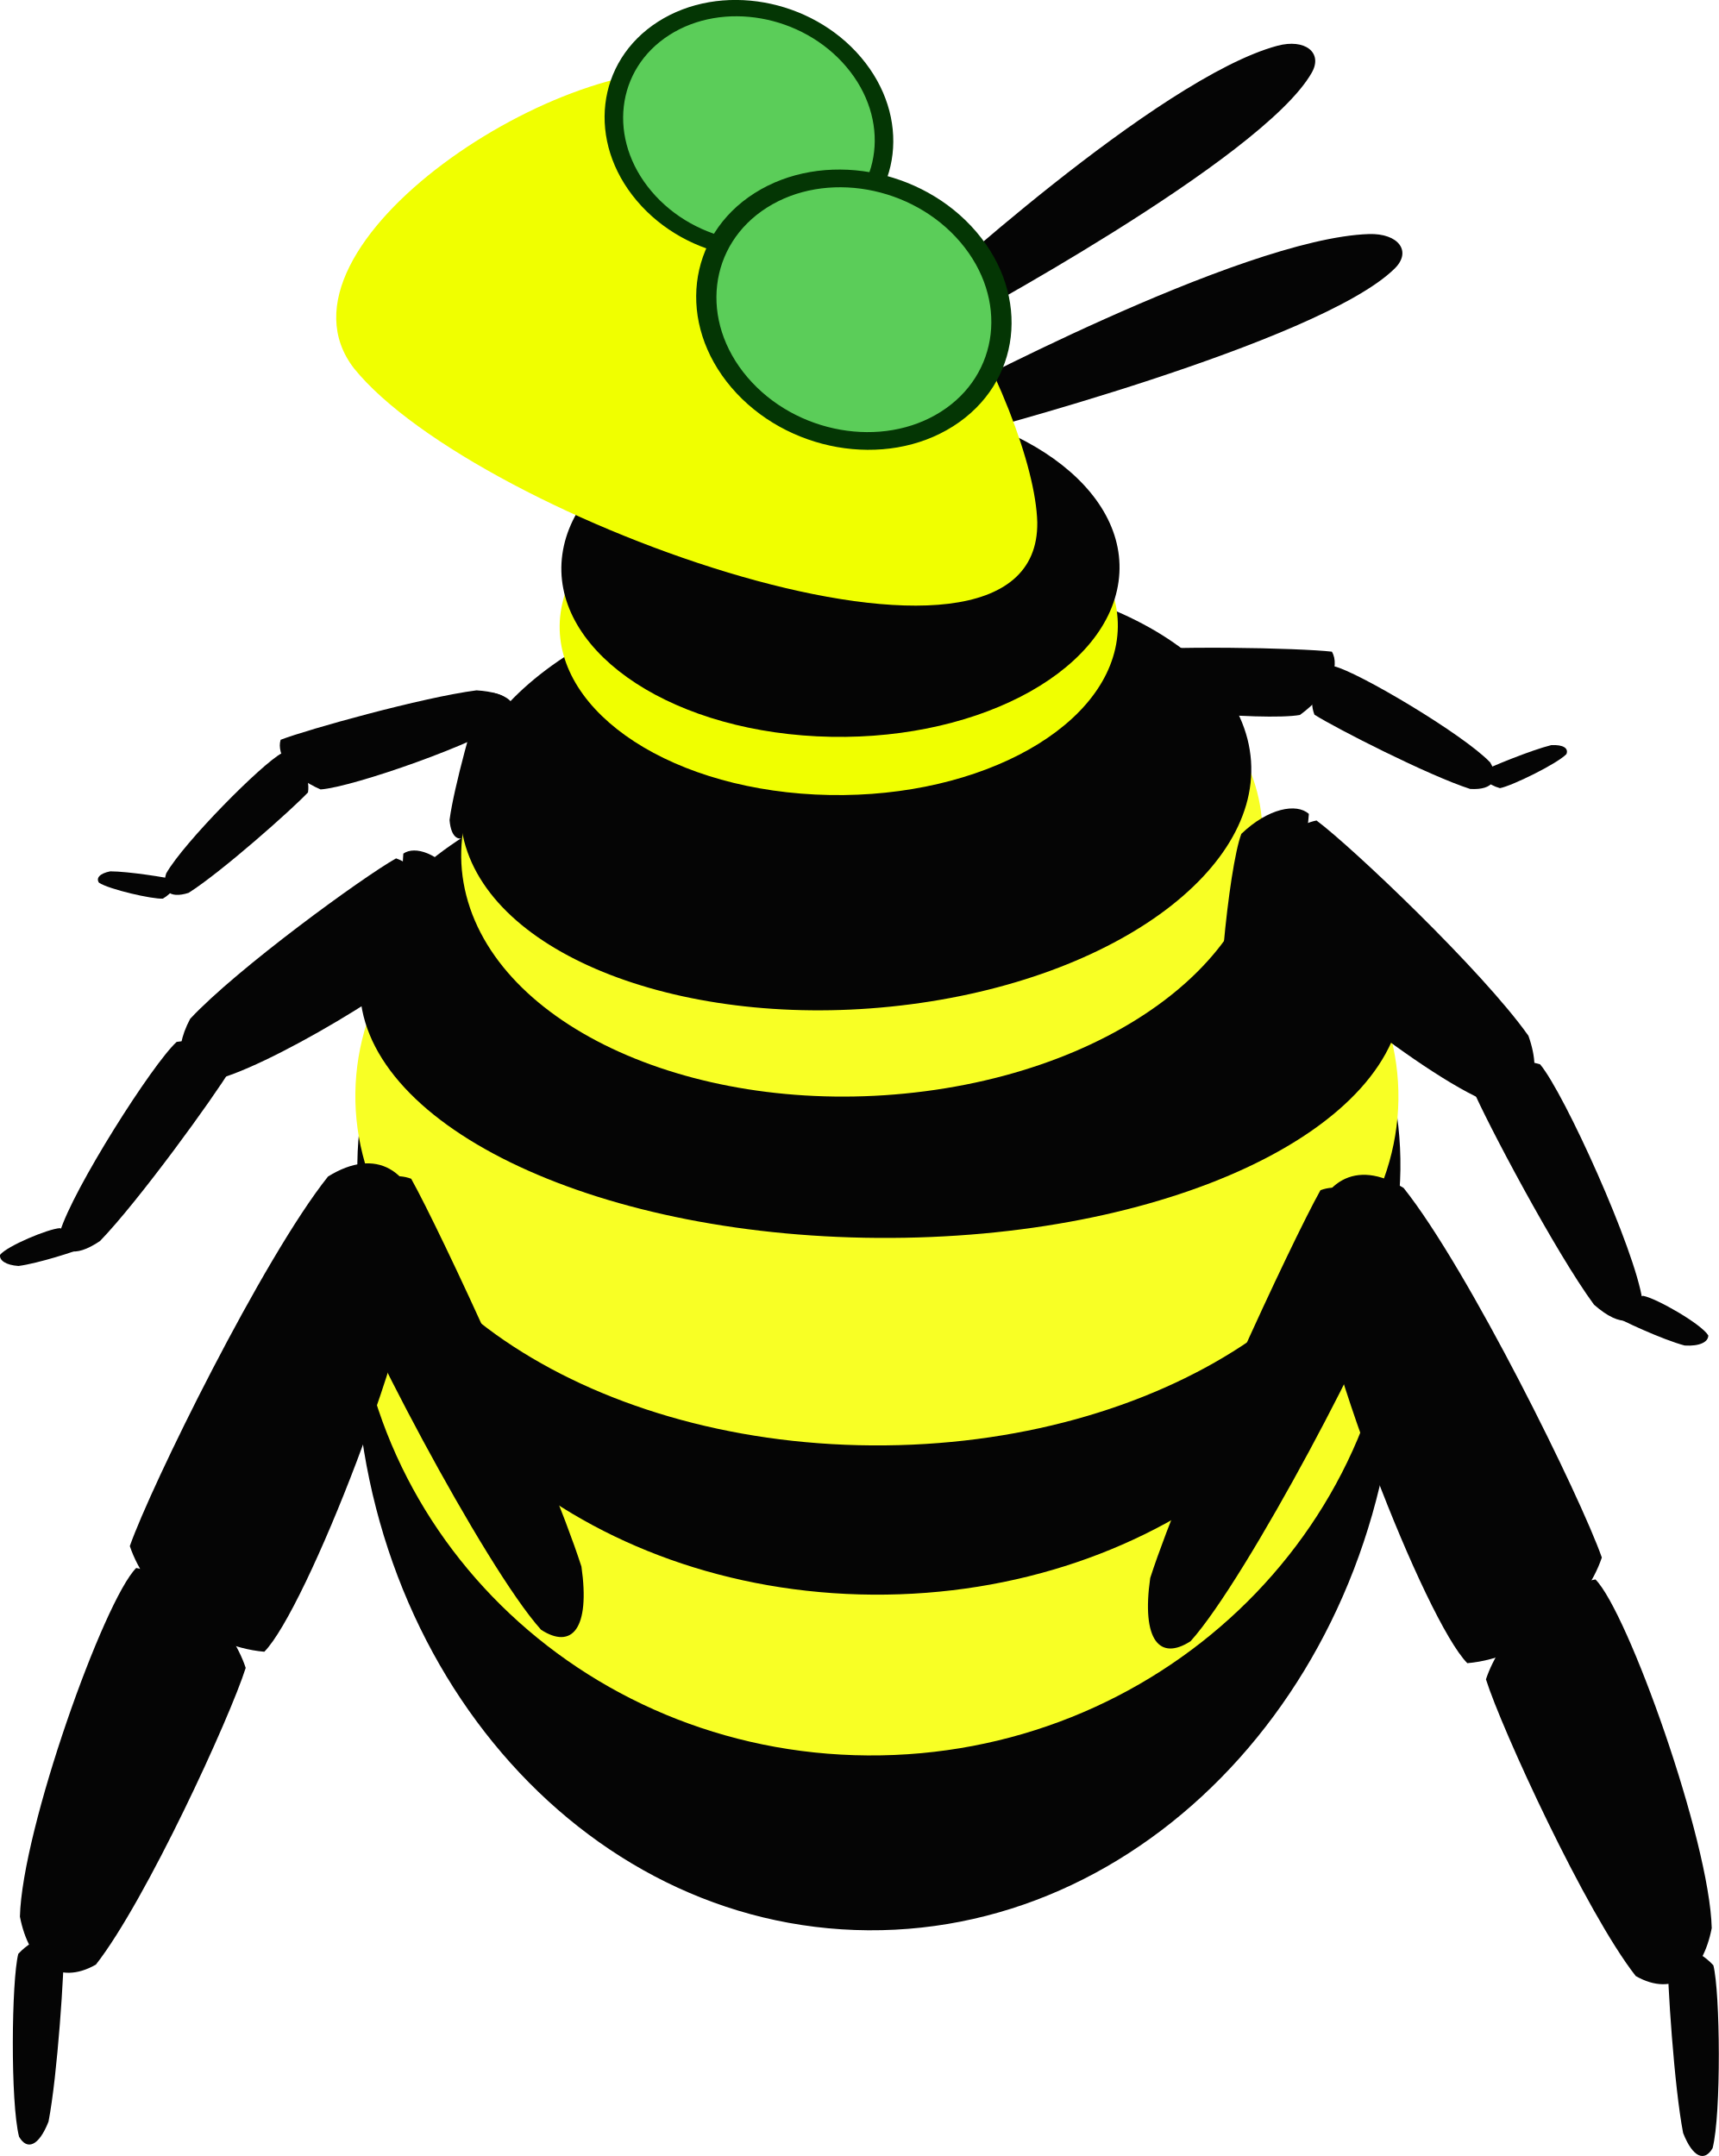
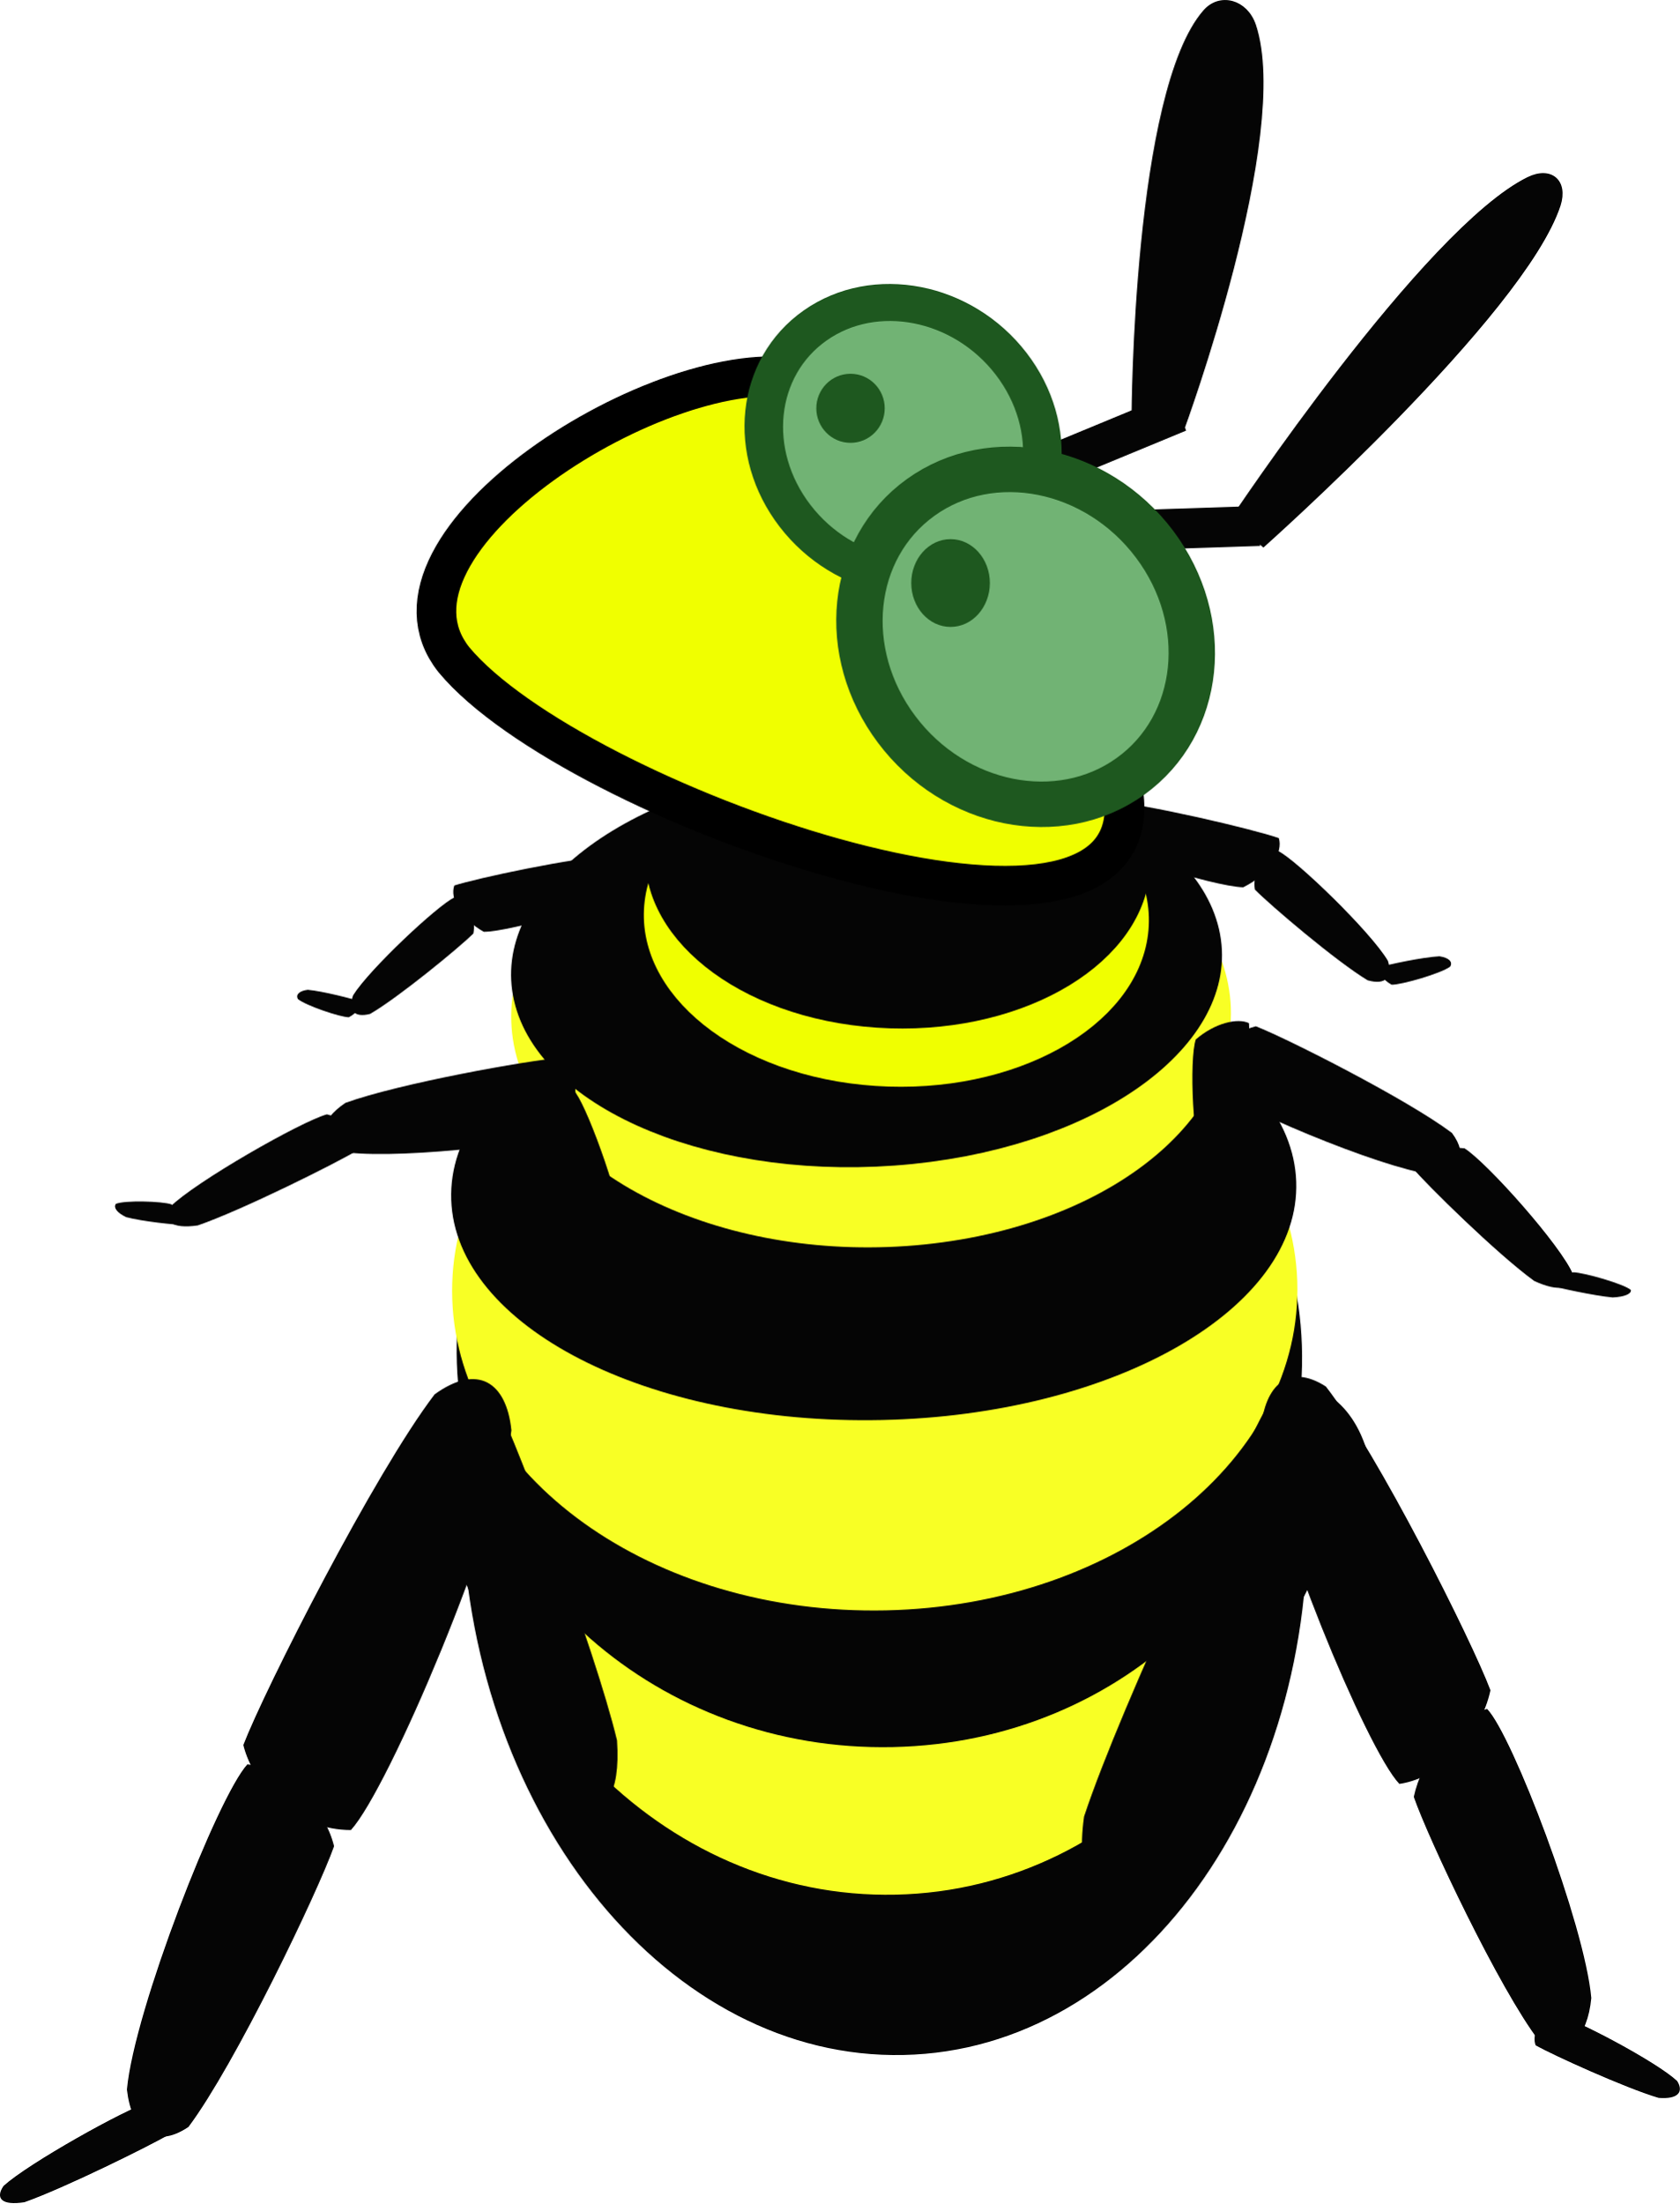
- <svg xmlns="http://www.w3.org/2000/svg" width="179.61" height="225.328" viewBox="0 0 47.522 59.618" version="1.1" id="svg5">
+ <svg xmlns="http://www.w3.org/2000/svg" xmlns:xlink="http://www.w3.org/1999/xlink" width="217.765" height="285.497" viewBox="0 0 57.617 75.538" version="1.1" id="svg5">
  <defs id="defs2" />
-   <g id="layer1" transform="translate(-54.63493,-86.96904)">
-     <path id="path117403" style="fill:#050505;stroke-width:1.041;stroke-linecap:round;stroke-linejoin:round" d="m 80.529,98.059 0.716,0.951 c 0,0 9.87,-2.555 11.953,-4.618 0.479,-0.474 0.101,-0.977 -0.716,-0.951 -3.551,0.114 -11.953,4.618 -11.953,4.618 z" />
-     <path id="rect115545" style="fill:#050505;stroke-width:1.017;stroke-linecap:round;stroke-linejoin:round" d="m 80.026,95.231 0.95,0.743 c 0,0 8.562,-4.586 9.928,-6.997 0.314,-0.554 -0.188,-0.947 -0.95,-0.743 -3.314,0.888 -9.928,6.997 -9.928,6.997 z" />
-     <g id="g18128" transform="matrix(0.2617529,-0.845118,0.8353017,0.1582582,-57.06262,162.5802)">
-       <path id="path18105" style="fill:#050505;stroke-width:0.068;stroke-linejoin:bevel" d="m 90.073,143.472 c -0.117,0.457 0.143,0.643 0.743,0.364 0.969,-0.724 2.982,-2.711 3.432,-3.235 0.031,-0.413 -0.314,-0.819 -0.916,-0.836 -0.582,0.378 -2.792,2.82 -3.259,3.706 z" />
-       <path id="path18000" style="fill:#050505;stroke-width:0.108;stroke-linejoin:bevel" d="m 93.069,140.077 c 0.317,-0.551 0.871,-0.396 1.408,0.593 0.578,1.84 1.271,6.089 1.342,7.11 -0.391,0.406 -1.293,0.341 -2.143,-0.386 -0.406,-1.054 -0.894,-5.952 -0.608,-7.316 z" />
-       <path id="path18120" style="fill:#050505;stroke-width:0.085;stroke-linejoin:bevel" d="m 93.328,153.798 c -0.451,0.465 -0.848,0.384 -0.942,-0.366 0.17,-1.428 1.086,-4.774 1.383,-5.586 0.46,-0.355 1.173,-0.373 1.612,0.144 -0.036,0.812 -1.345,4.694 -2.054,5.807 z" />
-       <path id="path18122" style="fill:#050505;stroke-width:0.036;stroke-linejoin:bevel" d="m 94.026,156.105 c 0.19,0.019 0.281,-0.185 0.189,-0.562 -0.267,-0.571 -1.027,-1.692 -1.231,-1.932 -0.175,0.034 -0.364,0.327 -0.399,0.745 0.136,0.35 1.083,1.547 1.441,1.749 z" />
-     </g>
-     <g id="g18138" transform="matrix(-0.3912714,-0.6992138,-0.6876412,0.3241688,201.5053,126.5174)">
-       <path id="path18130" style="fill:#050505;stroke-width:0.068;stroke-linejoin:bevel" d="m 90.073,143.472 c -0.117,0.457 0.143,0.643 0.743,0.364 0.969,-0.724 2.982,-2.711 3.432,-3.235 0.031,-0.413 -0.314,-0.819 -0.916,-0.836 -0.582,0.378 -2.792,2.82 -3.259,3.706 z" />
-       <path id="path18132" style="fill:#050505;stroke-width:0.108;stroke-linejoin:bevel" d="m 93.069,140.077 c 0.317,-0.551 0.871,-0.396 1.408,0.593 0.578,1.84 1.271,6.089 1.342,7.11 -0.391,0.406 -1.293,0.341 -2.143,-0.386 -0.406,-1.054 -0.894,-5.952 -0.608,-7.316 z" />
-       <path id="path18134" style="fill:#050505;stroke-width:0.085;stroke-linejoin:bevel" d="m 93.328,153.798 c -0.451,0.465 -0.848,0.384 -0.942,-0.366 0.17,-1.428 1.086,-4.774 1.383,-5.586 0.46,-0.355 1.173,-0.373 1.612,0.144 -0.036,0.812 -1.345,4.694 -2.054,5.807 z" />
-       <path id="path18136" style="fill:#050505;stroke-width:0.036;stroke-linejoin:bevel" d="m 94.026,156.105 c 0.19,0.019 0.281,-0.185 0.189,-0.562 -0.267,-0.571 -1.027,-1.692 -1.231,-1.932 -0.175,0.034 -0.364,0.327 -0.399,0.745 0.136,0.35 1.083,1.547 1.441,1.749 z" />
-     </g>
-     <g id="g4846" transform="matrix(0.01459006,-1.053462,-1.343695,-0.00899471,244.2649,205.851)">
-       <ellipse style="fill:#050505;fill-opacity:1;stroke-width:0.277;stroke-linejoin:bevel" id="path846" cx="76.773" cy="123.923" rx="15.65" ry="10.731" />
-       <ellipse style="fill:#f8ff25;fill-opacity:1;stroke-width:0.254;stroke-linejoin:bevel" id="ellipse1398" cx="78.945" cy="123.984" rx="13.233" ry="10.731" />
-       <ellipse style="fill:#050505;fill-opacity:1;stroke-width:0.234;stroke-linejoin:bevel" id="ellipse1840" cx="81.178" cy="123.923" rx="11.245" ry="10.731" />
-       <ellipse style="fill:#f8ff25;fill-opacity:1;stroke-width:0.212;stroke-linejoin:bevel" id="ellipse1842" cx="83.014" cy="123.984" rx="9.164" ry="10.731" />
-       <ellipse style="fill:#050505;fill-opacity:1;stroke-width:0.179;stroke-linejoin:bevel" id="ellipse1844" cx="85.86" cy="123.923" rx="6.563" ry="10.731" />
-     </g>
-     <g id="g4839" transform="matrix(-0.2319883,-0.9030132,-1.123103,0.1466737,240.409,185.9367)">
+   <g id="layer1" transform="translate(-48.32169,-77.46625)">
+     <use x="0" y="0" xlink:href="#rect76516" id="use78163" transform="matrix(0.9444497,-0.3551362,0.30415,0.9444497,-26.7083,33.90042)" width="100%" height="100%" />
+     <rect style="fill:#050505;fill-opacity:1;stroke:none;stroke-width:2.353;stroke-linecap:round;stroke-linejoin:round;stroke-miterlimit:4;stroke-dasharray:none;stroke-opacity:1;paint-order:stroke fill markers" id="rect76516" width="1.371" height="6.467" x="-99.158" y="-88.783" transform="matrix(-0.02832063,-0.9995989,-0.9994533,0.03306334,0,0)" />
+     <path id="path117403-5" style="fill:#050505;stroke-width:1.392;stroke-linecap:round;stroke-linejoin:round" d="m 88.93,92.223 -1.798,-0.5 c 0,0 0.042,-11.141 2.468,-13.905 0.558,-0.636 1.508,-0.371 1.798,0.5 1.262,3.79 -2.468,13.905 -2.468,13.905 z" />
+     <path id="path22857-2" style="fill:#050505;stroke-width:1.311;stroke-linecap:round;stroke-linejoin:round" d="m 91.654,96.24 -1.133,-0.982 c 0,0 6.627,-9.963 10.19,-11.718 0.819,-0.404 1.418,0.116 1.133,0.982 -1.24,3.769 -10.19,11.718 -10.19,11.718 z" />
+     <ellipse style="fill:#050505;fill-opacity:1;stroke-width:0.352;stroke-linejoin:bevel" id="path846" cx="-130.852" cy="-74.169" rx="18.758" ry="14.495" transform="matrix(-0.03448445,-0.9994052,-0.9997687,0.02150934,0,0)" />
+     <ellipse style="fill:#f8ff25;fill-opacity:1;stroke-width:0.324;stroke-linejoin:bevel" id="ellipse1398" cx="-128.248" cy="-74.087" rx="15.861" ry="14.495" transform="matrix(-0.03448445,-0.9994052,-0.9997687,0.02150934,0,0)" />
+     <ellipse style="fill:#050505;fill-opacity:1;stroke-width:0.298;stroke-linejoin:bevel" id="ellipse1840" cx="-125.571" cy="-74.169" rx="13.477" ry="14.495" transform="matrix(-0.03448445,-0.9994052,-0.9997687,0.02150934,0,0)" />
+     <ellipse style="fill:#f8ff25;fill-opacity:1;stroke-width:0.269;stroke-linejoin:bevel" id="ellipse1842" cx="-123.371" cy="-74.087" rx="10.984" ry="14.495" transform="matrix(-0.03448445,-0.9994052,-0.9997687,0.02150934,0,0)" />
+     <ellipse style="fill:#050505;fill-opacity:1;stroke-width:0.228;stroke-linejoin:bevel" id="ellipse1844" cx="-119.96" cy="-74.169" rx="7.867" ry="14.495" transform="matrix(-0.03448445,-0.9994052,-0.9997687,0.02150934,0,0)" />
+     <g id="g4839" transform="matrix(-0.2410329,-1.039669,-1.253844,0.1278987,257.1351,204.3703)">
      <ellipse style="fill:#f8ff25;fill-opacity:1;stroke-width:0.183;stroke-linejoin:bevel" id="ellipse4835" cx="103.697" cy="122.777" rx="7.573" ry="9.735" />
      <ellipse style="fill:#050505;fill-opacity:1;stroke-width:0.17;stroke-linejoin:bevel" id="ellipse4833" cx="105.319" cy="122.589" rx="6.563" ry="9.641" />
    </g>
-     <g id="g18533" transform="matrix(0.4854251,0.6041665,-0.5407942,0.4506801,94.59075,2.867858)">
-       <g id="g18112" transform="translate(2.942308,-12.11538)">
-         <path id="path17998" style="fill:#050505;stroke-width:0.167;stroke-linejoin:bevel" d="m 81.84,151.408 c -0.729,0.762 -1.6,0.499 -2.144,-0.954 -0.307,-2.671 0.059,-8.791 0.305,-10.253 0.799,-0.549 2.285,-0.388 3.446,0.715 0.301,1.536 -0.64,8.566 -1.608,10.492 z" />
-         <path id="path18103" style="fill:#050505;stroke-width:0.119;stroke-linejoin:bevel" d="m 82.568,159.692 c 0.557,0.531 1.047,0.221 1.16,-1.009 -0.213,-2.183 -1.351,-7.063 -1.72,-8.212 -0.568,-0.351 -1.447,-0.054 -1.988,0.964 0.047,1.269 1.671,6.817 2.548,8.257 z" />
-         <path id="path18107" style="fill:#050505;stroke-width:0.108;stroke-linejoin:bevel" d="m 87.036,144.091 c 0.102,0.627 -0.425,0.858 -1.466,0.431 -1.611,-1.06 -4.834,-3.915 -5.534,-4.661 0.046,-0.561 0.786,-1.081 1.904,-1.055 0.981,0.56 4.455,4.047 5.096,5.285 z" />
-       </g>
-       <path id="path18118" style="fill:#050505;stroke-width:0.044;stroke-linejoin:bevel" d="m 84.765,149.967 c 0.133,0.164 0.415,0.076 0.728,-0.29 0.371,-0.653 0.91,-2.12 0.992,-2.467 -0.176,-0.11 -0.628,-0.03 -1.084,0.268 -0.25,0.379 -0.716,2.05 -0.636,2.488 z" />
+     <g id="g85882" transform="matrix(-0.08502437,-0.6718796,-0.7657144,0.07460501,161.1199,136.0167)">
+       <path id="path17998" style="fill:#050505;stroke-width:0.169;stroke-linejoin:bevel" d="m 42.56,127.442 c 0.649,0.829 1.601,0.706 2.388,-0.592 0.72,-2.489 1.251,-8.348 1.212,-9.771 -0.755,-0.637 -2.335,-0.702 -3.716,0.176 -0.545,1.413 -0.609,8.219 0.117,10.188 z" />
+       <path id="path18103" style="fill:#050505;stroke-width:0.12;stroke-linejoin:bevel" d="m 40.56,135.195 c -0.663,0.422 -1.13,0.056 -1.065,-1.127 0.549,-2.039 2.47,-6.504 3.028,-7.539 0.647,-0.251 1.524,0.159 1.938,1.205 -0.239,1.197 -2.768,6.223 -3.901,7.461 z" />
+       <path id="path18107" style="fill:#050505;stroke-width:0.108;stroke-linejoin:bevel" d="m 36.962,115.306 c -0.552,0.27 -0.393,0.844 0.604,1.479 1.852,0.755 6.127,1.85 7.153,2.017 0.405,-0.357 0.335,-1.275 -0.401,-2.202 -1.061,-0.508 -5.987,-1.456 -7.356,-1.294 z" />
+       <path id="path18118" style="fill:#050505;stroke-width:0.044;stroke-linejoin:bevel" d="m 40.984,137.571 c -0.164,0.136 -0.446,0.011 -0.719,-0.381 -0.291,-0.674 -0.637,-2.144 -0.671,-2.485 0.201,-0.079 0.662,0.063 1.095,0.413 0.205,0.396 0.444,2.049 0.295,2.453 z" />
    </g>
-     <g id="g14903" transform="matrix(0.0956905,-0.6851419,-1.021213,-0.05048294,192.765,181.5782)">
+     <g id="g14903" transform="matrix(0.1059046,-0.8493818,-1.146431,-0.07646412,208.2565,206.448)">
      <ellipse style="fill:#f0ff00;fill-opacity:1;stroke-width:0.308;stroke-linejoin:bevel" id="path9417" cx="103.803" cy="122.279" rx="6.793" ry="7.529" />
      <ellipse style="fill:#050505;fill-opacity:1;stroke-width:0.308;stroke-linejoin:bevel" id="ellipse11237" cx="106.139" cy="122.452" rx="6.793" ry="7.529" />
    </g>
-     <g id="g113312" transform="translate(0.8715347,-7.315884)">
-       <path id="path18002" style="fill:#050505;stroke-width:0.159;stroke-linejoin:bevel" d="m 68.722,139.351 c 0.855,0.553 1.364,-0.026 1.117,-1.748 -0.949,-2.926 -3.89,-9.263 -4.707,-10.723 -0.812,-0.304 -1.806,0.379 -2.154,1.945 0.457,1.726 4.208,8.825 5.744,10.525 z" />
-       <g id="g887" transform="matrix(-0.2163118,-0.8921807,-0.7907532,0.193509,181.429,167.382)">
-         <path id="rect15412" style="fill:#050505;stroke-width:0.238;stroke-linejoin:bevel" d="m 71.551,127.118 c 1.657,-0.109 2.609,0.878 2.076,2.72 -1.922,2.801 -7.778,8.316 -9.394,9.5 -1.566,-0.153 -3.443,-1.562 -4.054,-3.594 0.936,-1.716 8.37,-7.611 11.372,-8.626 z" />
-         <path id="path18114" style="fill:#050505;stroke-width:0.195;stroke-linejoin:bevel" d="m 54.178,145.931 c -1.428,0.075 -2.307,-0.697 -1.947,-2.124 1.51,-2.163 6.275,-6.41 7.609,-7.319 1.364,0.128 3.066,1.233 3.707,2.814 -0.716,1.326 -6.827,5.859 -9.369,6.629 z" />
-         <path id="path18116" style="fill:#050505;stroke-width:0.08;stroke-linejoin:bevel" d="m 47.743,147.72 c -0.457,-0.152 -0.423,-0.571 0.233,-1.092 1.285,-0.666 4.347,-1.745 5.096,-1.936 0.36,0.225 0.445,0.881 0.029,1.591 -0.725,0.436 -4.3,1.456 -5.358,1.438 z" />
-       </g>
-     </g>
-     <g id="g18545" transform="matrix(-0.6754915,0.6216933,0.5512923,0.5989984,76.44925,-18.63098)">
+     <g id="g18545" transform="matrix(-0.603805,0.4993672,0.6380402,0.3716038,59.75424,23.6387)">
      <g id="g18541" transform="translate(2.942308,-12.11538)">
        <path id="path18535" style="fill:#050505;stroke-width:0.167;stroke-linejoin:bevel" d="m 81.84,151.408 c -0.729,0.762 -1.6,0.499 -2.144,-0.954 -0.307,-2.671 0.059,-8.791 0.305,-10.253 0.799,-0.549 2.285,-0.388 3.446,0.715 0.301,1.536 -0.64,8.566 -1.608,10.492 z" />
        <path id="path18537" style="fill:#050505;stroke-width:0.119;stroke-linejoin:bevel" d="m 82.568,159.692 c 0.557,0.531 1.047,0.221 1.16,-1.009 -0.213,-2.183 -1.351,-7.063 -1.72,-8.212 -0.568,-0.351 -1.447,-0.054 -1.988,0.964 0.047,1.269 1.671,6.817 2.548,8.257 z" />
        <path id="path18539" style="fill:#050505;stroke-width:0.108;stroke-linejoin:bevel" d="m 87.036,144.091 c 0.102,0.627 -0.425,0.858 -1.466,0.431 -1.611,-1.06 -4.834,-3.915 -5.534,-4.661 0.046,-0.561 0.786,-1.081 1.904,-1.055 0.981,0.56 4.455,4.047 5.096,5.285 z" />
      </g>
      <path id="path18543" style="fill:#050505;stroke-width:0.044;stroke-linejoin:bevel" d="m 84.765,149.967 c 0.133,0.164 0.415,0.076 0.728,-0.29 0.371,-0.653 0.91,-2.12 0.992,-2.467 -0.176,-0.11 -0.628,-0.03 -1.084,0.268 -0.25,0.379 -0.716,2.05 -0.636,2.488 z" />
    </g>
-     <path id="ellipse4848" style="fill:#f0ff00;stroke-width:0.157;stroke-linejoin:bevel" d="m 83.314,101.412 c -0.082,-3.113 -4.348,-11.41 -9.107,-12.41 -3.851,-0.81 -12.412,4.752 -9.784,8.154 3.345,4.15 18.962,9.786 18.891,4.257 z" />
-     <ellipse style="fill:#5bcd59;fill-opacity:1;stroke:#043604;stroke-width:0.483;stroke-linejoin:bevel;stroke-miterlimit:4;stroke-dasharray:none;stroke-opacity:1" id="ellipse8628" cx="0.997" cy="117.915" rx="3.438" ry="3.649" transform="matrix(-0.8424884,0.5387145,0.646075,0.763274,0,0)" />
-     <g id="g113404" transform="matrix(-1,0,0,1,156.2758,-6.999426)">
+     <g id="g18128" transform="matrix(0.4252114,-0.8506074,0.7977144,0.3464429,-66.44817,136.5069)">
+       <path id="path18105" style="fill:#050505;stroke-width:0.068;stroke-linejoin:bevel" d="m 90.073,143.472 c -0.117,0.457 0.143,0.643 0.743,0.364 0.969,-0.724 2.982,-2.711 3.432,-3.235 0.031,-0.413 -0.314,-0.819 -0.916,-0.836 -0.582,0.378 -2.792,2.82 -3.259,3.706 z" />
+       <path id="path18000" style="fill:#050505;stroke-width:0.108;stroke-linejoin:bevel" d="m 93.069,140.077 c 0.317,-0.551 0.871,-0.396 1.408,0.593 0.578,1.84 1.271,6.089 1.342,7.11 -0.391,0.406 -1.293,0.341 -2.143,-0.386 -0.406,-1.054 -0.894,-5.952 -0.608,-7.316 z" />
+       <path id="path18120" style="fill:#050505;stroke-width:0.085;stroke-linejoin:bevel" d="m 93.328,153.798 c -0.451,0.465 -0.848,0.384 -0.942,-0.366 0.17,-1.428 1.086,-4.774 1.383,-5.586 0.46,-0.355 1.173,-0.373 1.612,0.144 -0.036,0.812 -1.345,4.694 -2.054,5.807 z" />
+       <path id="path18122" style="fill:#050505;stroke-width:0.036;stroke-linejoin:bevel" d="m 94.026,156.105 c 0.19,0.019 0.281,-0.185 0.189,-0.562 -0.267,-0.571 -1.027,-1.692 -1.231,-1.932 -0.175,0.034 -0.364,0.327 -0.399,0.745 0.136,0.35 1.083,1.547 1.441,1.749 z" />
+     </g>
+     <path id="ellipse4848" style="fill:#f0ff00;stroke:#000000;stroke-width:1.359;stroke-linejoin:bevel;stroke-miterlimit:4;stroke-dasharray:none;stroke-opacity:1" d="m 86.892,105.113 c -0.1,-3.676 -5.294,-13.474 -11.09,-14.655 -4.69,-0.956 -15.114,5.611 -11.913,9.629 4.073,4.9 23.09,11.556 23.003,5.027 z" />
+     <ellipse style="fill:#71b374;fill-opacity:1;stroke:#1e581f;stroke-width:1.296;stroke-linejoin:bevel;stroke-miterlimit:4;stroke-dasharray:none;stroke-opacity:1" id="ellipse8628" cx="-6.43" cy="121.428" rx="4.531" ry="4.947" transform="matrix(-0.8178442,0.5754397,0.6097208,0.7926163,0,0)" />
+     <ellipse style="fill:#71b374;fill-opacity:1;stroke:#1e581f;stroke-width:1.575;stroke-linejoin:bevel;stroke-miterlimit:4;stroke-dasharray:none;stroke-opacity:1" id="ellipse18455" cx="-7.005" cy="129.4" rx="5.445" ry="5.984" transform="matrix(-0.8118511,0.5838645,0.6013263,0.7990035,0,0)" />
+     <ellipse style="fill:#1e581f;fill-opacity:1;stroke:none;stroke-width:2.608;stroke-linecap:round;stroke-linejoin:round;stroke-opacity:1;paint-order:stroke fill markers" id="path66792" cx="80.924" cy="97.456" rx="1.348" ry="1.505" />
+     <use x="0" y="0" xlink:href="#path66792" id="use66962" transform="matrix(0.870211,0,0,0.7868182,7.071532,14.78491)" width="100%" height="100%" />
+     <path id="path18130" style="fill:#050505;stroke-width:0.058;stroke-linejoin:bevel" d="m 70.176,110.912 c -0.064,0.381 -0.343,0.44 -0.739,0.042 -0.542,-0.849 -1.498,-2.974 -1.684,-3.51 0.12,-0.321 0.546,-0.519 1.047,-0.343 0.345,0.467 1.304,2.997 1.376,3.811 z" />
+     <path id="path18132" style="fill:#050505;stroke-width:0.088;stroke-linejoin:bevel" d="m 70.374,107.728 c 0.287,-0.415 -0.013,-0.809 -0.906,-0.943 -1.518,0.087 -4.806,0.796 -5.564,1.042 -0.158,0.43 0.196,1.128 1.008,1.587 0.895,0.01 4.579,-1.055 5.462,-1.686 z" />
+     <path id="path18134" style="fill:#050505;stroke-width:0.07;stroke-linejoin:bevel" d="m 60.432,111.59 c -0.18,0.496 0.014,0.788 0.584,0.64 0.967,-0.558 3.058,-2.278 3.54,-2.754 0.098,-0.47 -0.133,-1.042 -0.654,-1.238 -0.571,0.27 -2.912,2.46 -3.47,3.353 z" />
+     <path id="path18136" style="fill:#050505;stroke-width:0.03;stroke-linejoin:bevel" d="m 58.537,111.72 c -0.079,-0.145 0.037,-0.278 0.339,-0.317 0.501,0.043 1.566,0.314 1.808,0.405 0.035,0.149 -0.11,0.386 -0.399,0.537 -0.298,-0.004 -1.48,-0.401 -1.748,-0.626 z" />
+     <g id="g113312" transform="matrix(1.053056,-0.09867893,-0.07730504,1.123608,6.863729,-11.01848)">
+       <path id="path18002" style="fill:#050505;stroke-width:0.159;stroke-linejoin:bevel" d="m 68.477,139.718 c 0.855,0.553 1.364,-0.026 1.117,-1.748 -0.949,-2.926 -3.89,-9.263 -4.707,-10.723 -0.812,-0.304 -1.806,0.379 -2.154,1.945 0.457,1.726 4.208,8.825 5.744,10.525 z" />
+       <g id="g887" transform="matrix(-0.2163118,-0.8921807,-0.7907532,0.193509,181.429,167.382)">
+         <path id="rect15412" style="fill:#050505;stroke-width:0.238;stroke-linejoin:bevel" d="m 71.551,127.118 c 1.657,-0.109 2.609,0.878 2.076,2.72 -1.922,2.801 -7.778,8.316 -9.394,9.5 -1.566,-0.153 -3.443,-1.562 -4.054,-3.594 0.936,-1.716 8.37,-7.611 11.372,-8.626 z" />
+         <path id="path18114" style="fill:#050505;stroke-width:0.195;stroke-linejoin:bevel" d="m 54.178,145.931 c -1.428,0.075 -2.307,-0.697 -1.947,-2.124 1.51,-2.163 6.275,-6.41 7.609,-7.319 1.364,0.128 3.066,1.233 3.707,2.814 -0.716,1.326 -6.827,5.859 -9.369,6.629 z" />
+         <path id="path18116" style="fill:#050505;stroke-width:0.08;stroke-linejoin:bevel" d="m 52.414,151.253 c -0.314,0.403 -0.637,0.191 -0.78,-0.701 0.003,-1.596 0.421,-5.184 0.582,-6.031 0.332,-0.272 0.895,-0.082 1.291,0.644 0.046,0.926 -0.634,5.014 -1.093,6.088 z" />
+       </g>
+     </g>
+     <g id="g113404" transform="matrix(-1.451434,0.1471109,0.02450768,1.297954,183.4969,-49.12481)">
      <path id="path113394" style="fill:#050505;stroke-width:0.159;stroke-linejoin:bevel" d="m 68.722,139.351 c 0.855,0.553 1.364,-0.026 1.117,-1.748 -0.949,-2.926 -3.89,-9.263 -4.707,-10.723 -0.812,-0.304 -1.806,0.379 -2.154,1.945 0.457,1.726 4.208,8.825 5.744,10.525 z" />
-       <g id="g113402" transform="matrix(-0.2163118,-0.8921807,-0.7907532,0.193509,181.429,167.382)">
+       <g id="g113402" transform="matrix(-0.1015316,-0.7127258,-0.4947581,0.1845528,135.6572,155.4249)">
        <path id="path113396" style="fill:#050505;stroke-width:0.238;stroke-linejoin:bevel" d="m 71.551,127.118 c 1.657,-0.109 2.609,0.878 2.076,2.72 -1.922,2.801 -7.778,8.316 -9.394,9.5 -1.566,-0.153 -3.443,-1.562 -4.054,-3.594 0.936,-1.716 8.37,-7.611 11.372,-8.626 z" />
        <path id="path113398" style="fill:#050505;stroke-width:0.195;stroke-linejoin:bevel" d="m 54.178,145.931 c -1.428,0.075 -2.307,-0.697 -1.947,-2.124 1.51,-2.163 6.275,-6.41 7.609,-7.319 1.364,0.128 3.066,1.233 3.707,2.814 -0.716,1.326 -6.827,5.859 -9.369,6.629 z" />
-         <path id="path113400" style="fill:#050505;stroke-width:0.08;stroke-linejoin:bevel" d="m 47.743,147.72 c -0.457,-0.152 -0.423,-0.571 0.233,-1.092 1.285,-0.666 4.347,-1.745 5.096,-1.936 0.36,0.225 0.445,0.881 0.029,1.591 -0.725,0.436 -4.3,1.456 -5.358,1.438 z" />
+         <path id="path113400" style="fill:#050505;stroke-width:0.08;stroke-linejoin:bevel" d="m 51.945,150.407 c -0.332,0.384 -0.645,0.154 -0.748,-0.745 0.075,-1.593 0.654,-5.153 0.853,-5.989 0.344,-0.253 0.898,-0.03 1.261,0.717 0.004,0.927 -0.859,4.971 -1.366,6.017 z" />
      </g>
    </g>
-     <ellipse style="fill:#5bcd59;fill-opacity:1;stroke:#043604;stroke-width:0.526;stroke-linejoin:bevel;stroke-miterlimit:4;stroke-dasharray:none;stroke-opacity:1" id="ellipse18455" cx="2.43" cy="123.8" rx="3.749" ry="3.971" transform="matrix(-0.8441125,0.536166,0.6485826,0.7611443,0,0)" />
  </g>
</svg>
